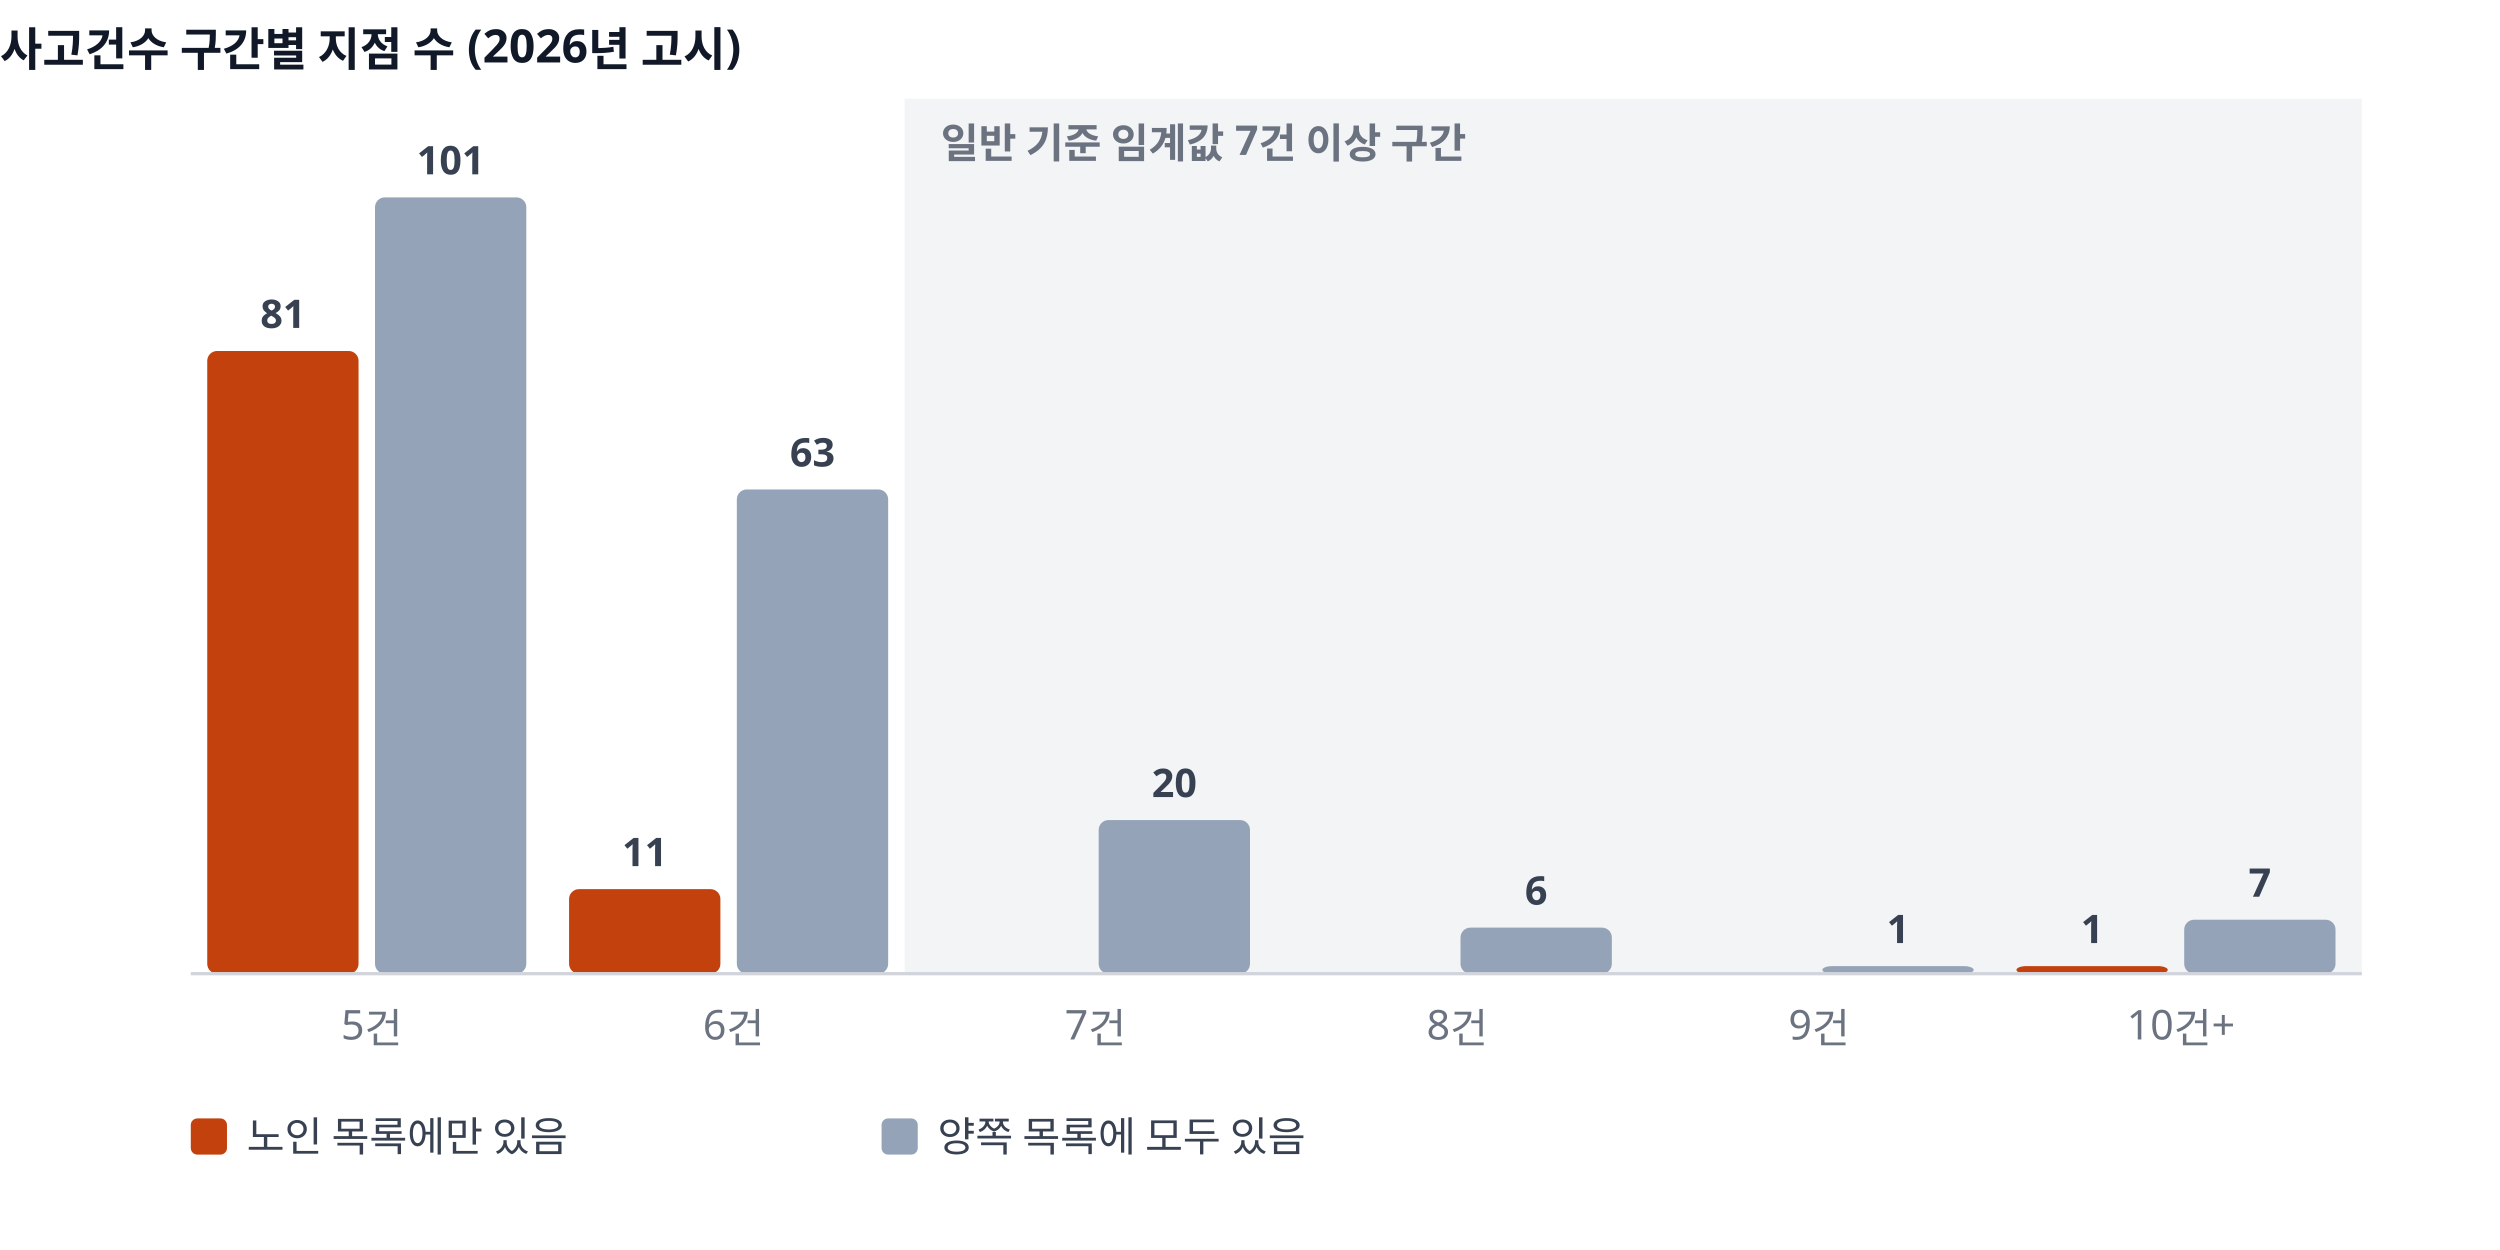
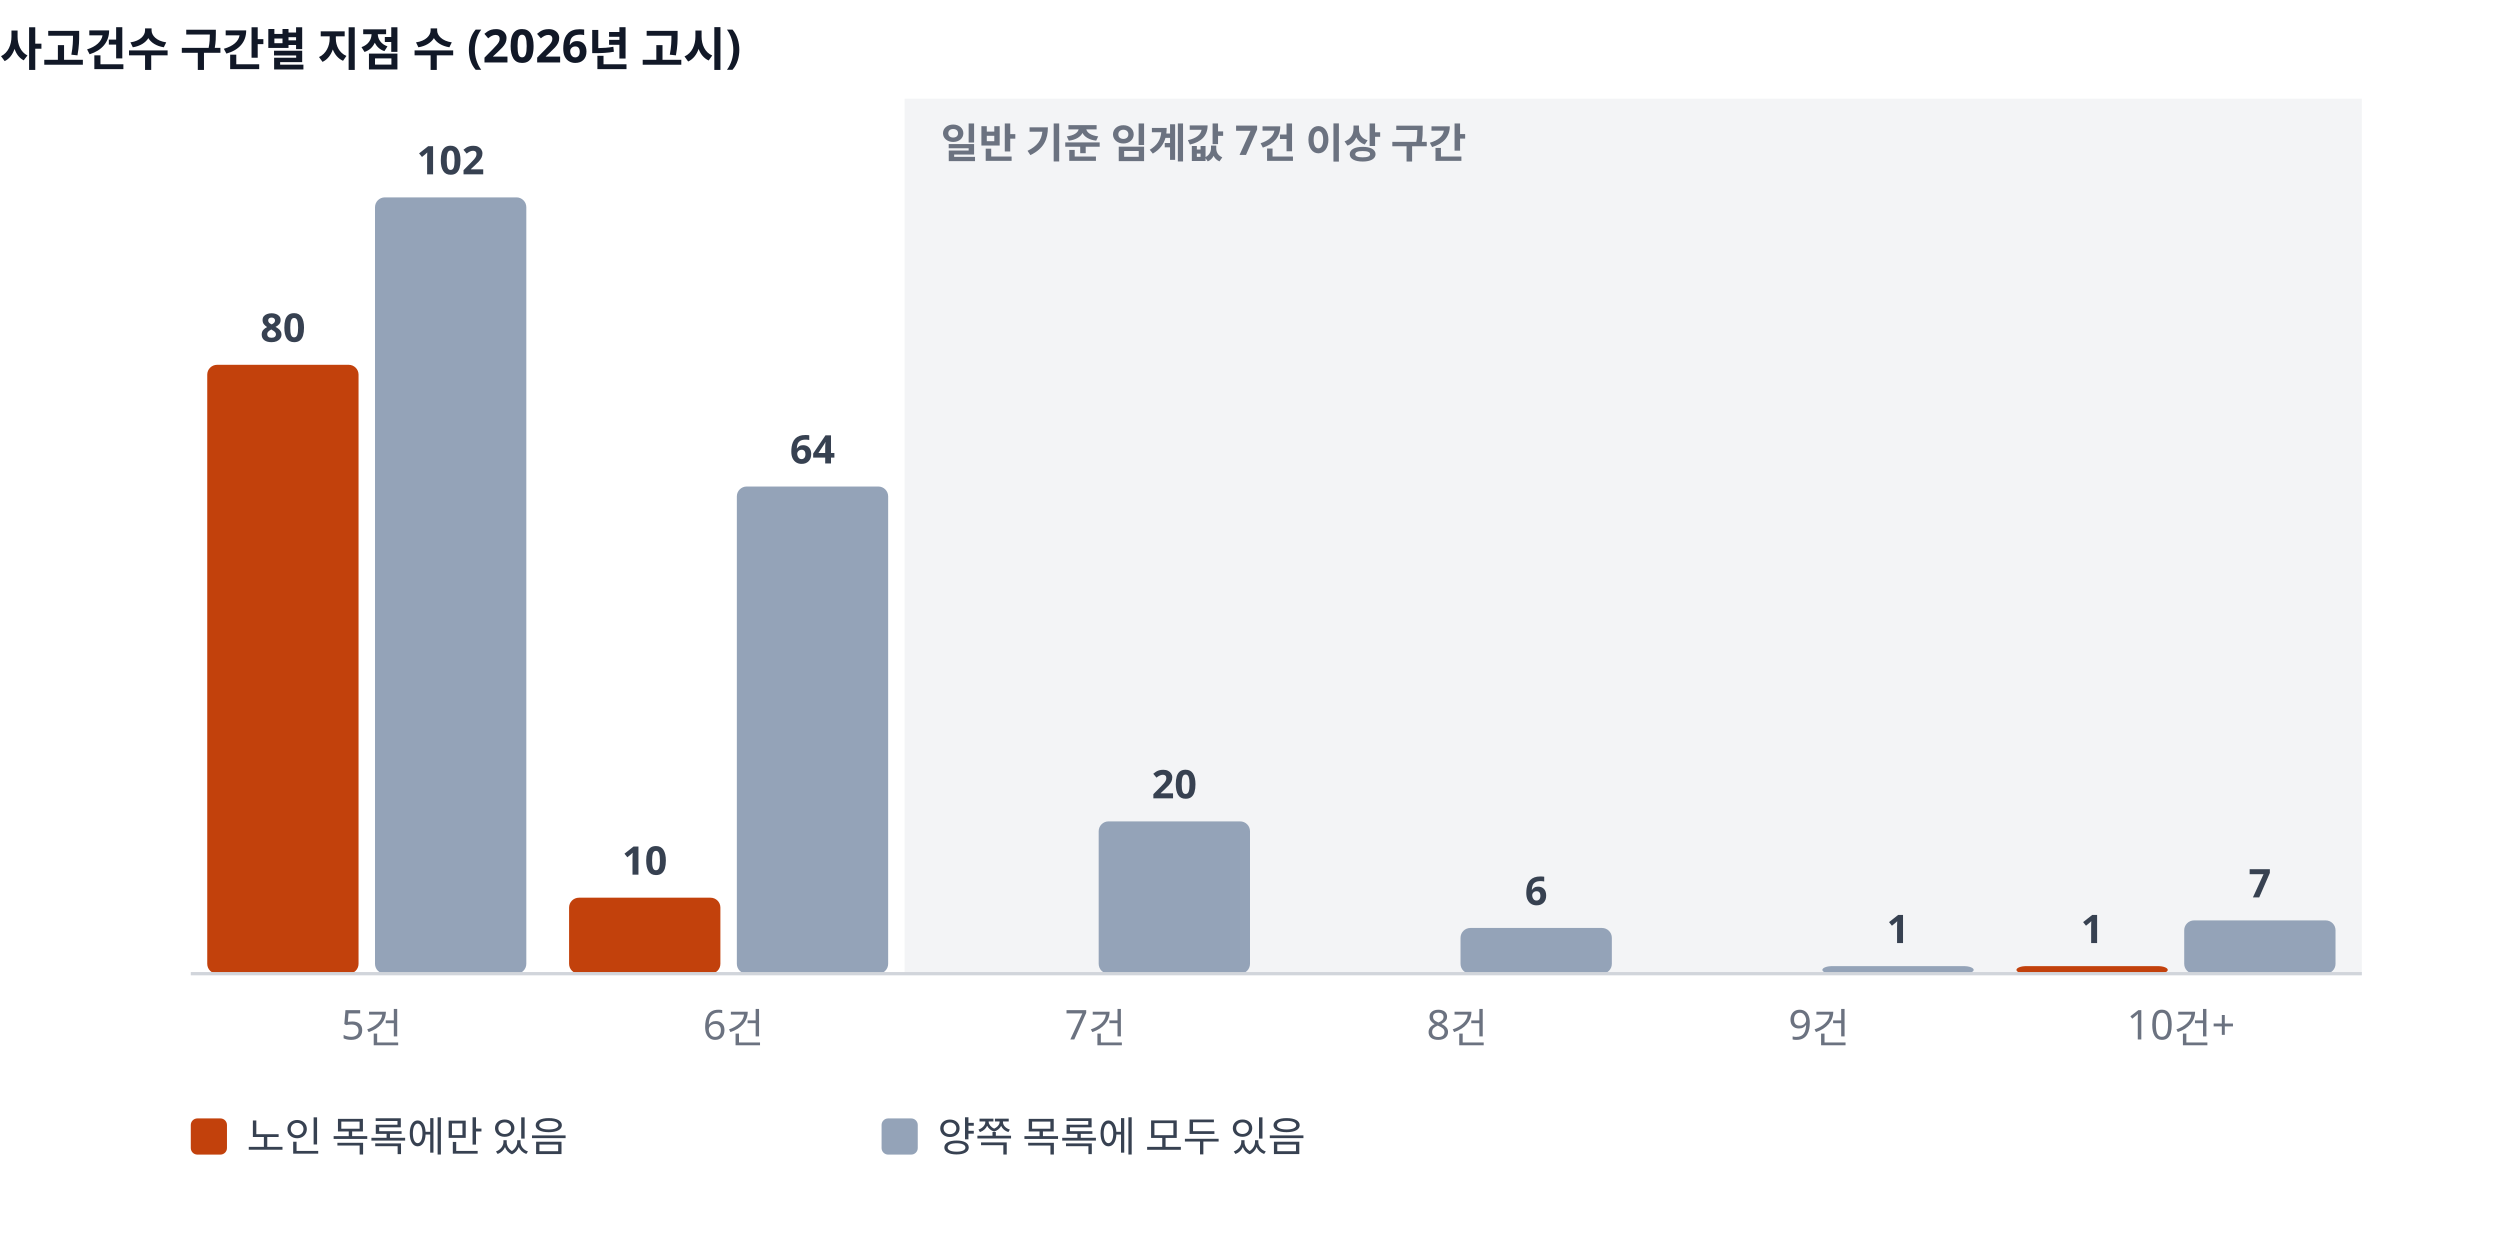
<svg xmlns="http://www.w3.org/2000/svg" viewBox="0 0 760 380" width="760" height="380">
  <rect width="760" height="380" fill="#fff" />
  <rect x="275.0" y="30" width="443.0" height="266" fill="#F3F4F6" />
  <text x="286.0" y="48" font-family="Pretendard, Apple SD Gothic Neo, Noto Sans KR, sans-serif" font-size="12.5" font-weight="700" fill="#6B7280">일반 기준 임계값 7건 이상 구간</text>
-   <rect x="63.0" y="106.7" width="46.0" height="189.3" fill="#C2410C" rx="3" />
-   <text x="86.0" y="99.7" text-anchor="middle" font-family="Pretendard, Apple SD Gothic Neo, Noto Sans KR, sans-serif" font-size="12" font-weight="700" fill="#374151">81</text>
+   <rect x="63.0" y="110.9" width="46.0" height="185.1" fill="#C2410C" rx="3" />
+   <text x="86.0" y="103.9" text-anchor="middle" font-family="Pretendard, Apple SD Gothic Neo, Noto Sans KR, sans-serif" font-size="12" font-weight="700" fill="#374151">80</text>
  <rect x="114.0" y="60.0" width="46.0" height="236.0" fill="#94A3B8" rx="3" />
-   <text x="137.0" y="53.0" text-anchor="middle" font-family="Pretendard, Apple SD Gothic Neo, Noto Sans KR, sans-serif" font-size="12" font-weight="700" fill="#374151">101</text>
+   <text x="137.0" y="53.0" text-anchor="middle" font-family="Pretendard, Apple SD Gothic Neo, Noto Sans KR, sans-serif" font-size="12" font-weight="700" fill="#374151">102</text>
  <text x="113.0" y="316" text-anchor="middle" font-family="Pretendard, Apple SD Gothic Neo, Noto Sans KR, sans-serif" font-size="12.5" fill="#6B7280">5건</text>
-   <rect x="173.0" y="270.3" width="46.0" height="25.7" fill="#C2410C" rx="3" />
-   <text x="196.0" y="263.3" text-anchor="middle" font-family="Pretendard, Apple SD Gothic Neo, Noto Sans KR, sans-serif" font-size="12" font-weight="700" fill="#374151">11</text>
-   <rect x="224.0" y="148.8" width="46.0" height="147.2" fill="#94A3B8" rx="3" />
-   <text x="247.0" y="141.8" text-anchor="middle" font-family="Pretendard, Apple SD Gothic Neo, Noto Sans KR, sans-serif" font-size="12" font-weight="700" fill="#374151">63</text>
+   <rect x="173.0" y="272.9" width="46.0" height="23.1" fill="#C2410C" rx="3" />
+   <text x="196.0" y="265.9" text-anchor="middle" font-family="Pretendard, Apple SD Gothic Neo, Noto Sans KR, sans-serif" font-size="12" font-weight="700" fill="#374151">10</text>
+   <rect x="224.0" y="147.9" width="46.0" height="148.1" fill="#94A3B8" rx="3" />
+   <text x="247.0" y="140.9" text-anchor="middle" font-family="Pretendard, Apple SD Gothic Neo, Noto Sans KR, sans-serif" font-size="12" font-weight="700" fill="#374151">64</text>
  <text x="223.0" y="316" text-anchor="middle" font-family="Pretendard, Apple SD Gothic Neo, Noto Sans KR, sans-serif" font-size="12.5" fill="#6B7280">6건</text>
-   <rect x="334.0" y="249.3" width="46.0" height="46.7" fill="#94A3B8" rx="3" />
-   <text x="357.0" y="242.3" text-anchor="middle" font-family="Pretendard, Apple SD Gothic Neo, Noto Sans KR, sans-serif" font-size="12" font-weight="700" fill="#374151">20</text>
+   <rect x="334.0" y="249.7" width="46.0" height="46.3" fill="#94A3B8" rx="3" />
+   <text x="357.0" y="242.7" text-anchor="middle" font-family="Pretendard, Apple SD Gothic Neo, Noto Sans KR, sans-serif" font-size="12" font-weight="700" fill="#374151">20</text>
  <text x="333.0" y="316" text-anchor="middle" font-family="Pretendard, Apple SD Gothic Neo, Noto Sans KR, sans-serif" font-size="12.5" fill="#6B7280">7건</text>
-   <rect x="444.0" y="282.0" width="46.0" height="14.0" fill="#94A3B8" rx="3" />
-   <text x="467.0" y="275.0" text-anchor="middle" font-family="Pretendard, Apple SD Gothic Neo, Noto Sans KR, sans-serif" font-size="12" font-weight="700" fill="#374151">6</text>
+   <rect x="444.0" y="282.1" width="46.0" height="13.9" fill="#94A3B8" rx="3" />
+   <text x="467.0" y="275.1" text-anchor="middle" font-family="Pretendard, Apple SD Gothic Neo, Noto Sans KR, sans-serif" font-size="12" font-weight="700" fill="#374151">6</text>
  <text x="443.0" y="316" text-anchor="middle" font-family="Pretendard, Apple SD Gothic Neo, Noto Sans KR, sans-serif" font-size="12.5" fill="#6B7280">8건</text>
  <rect x="554.0" y="293.7" width="46.0" height="2.3" fill="#94A3B8" rx="3" />
  <text x="577.0" y="286.7" text-anchor="middle" font-family="Pretendard, Apple SD Gothic Neo, Noto Sans KR, sans-serif" font-size="12" font-weight="700" fill="#374151">1</text>
  <text x="553.0" y="316" text-anchor="middle" font-family="Pretendard, Apple SD Gothic Neo, Noto Sans KR, sans-serif" font-size="12.5" fill="#6B7280">9건</text>
  <rect x="613.0" y="293.7" width="46.0" height="2.3" fill="#C2410C" rx="3" />
  <text x="636.0" y="286.7" text-anchor="middle" font-family="Pretendard, Apple SD Gothic Neo, Noto Sans KR, sans-serif" font-size="12" font-weight="700" fill="#374151">1</text>
-   <rect x="664.0" y="279.6" width="46.0" height="16.4" fill="#94A3B8" rx="3" />
-   <text x="687.0" y="272.6" text-anchor="middle" font-family="Pretendard, Apple SD Gothic Neo, Noto Sans KR, sans-serif" font-size="12" font-weight="700" fill="#374151">7</text>
+   <rect x="664.0" y="279.8" width="46.0" height="16.2" fill="#94A3B8" rx="3" />
+   <text x="687.0" y="272.8" text-anchor="middle" font-family="Pretendard, Apple SD Gothic Neo, Noto Sans KR, sans-serif" font-size="12" font-weight="700" fill="#374151">7</text>
  <text x="663.0" y="316" text-anchor="middle" font-family="Pretendard, Apple SD Gothic Neo, Noto Sans KR, sans-serif" font-size="12.5" fill="#6B7280">10건+</text>
  <line x1="58" y1="296" x2="718" y2="296" stroke="#D1D5DB" />
  <text x="0" y="20" font-family="Pretendard, Apple SD Gothic Neo, Noto Sans KR, sans-serif" font-size="14" font-weight="700" fill="#111827">사고건수 구간별 지점 수 (2026년 고시)</text>
  <rect x="58" y="340" width="11" height="11" fill="#C2410C" rx="2" />
  <text x="75" y="350" font-family="Pretendard, Apple SD Gothic Neo, Noto Sans KR, sans-serif" font-size="12.5" fill="#374151">노인 목록에만 있음</text>
  <rect x="268" y="340" width="11" height="11" fill="#94A3B8" rx="2" />
  <text x="285" y="350" font-family="Pretendard, Apple SD Gothic Neo, Noto Sans KR, sans-serif" font-size="12.5" fill="#374151">양쪽 목록에 모두 있음</text>
</svg>
